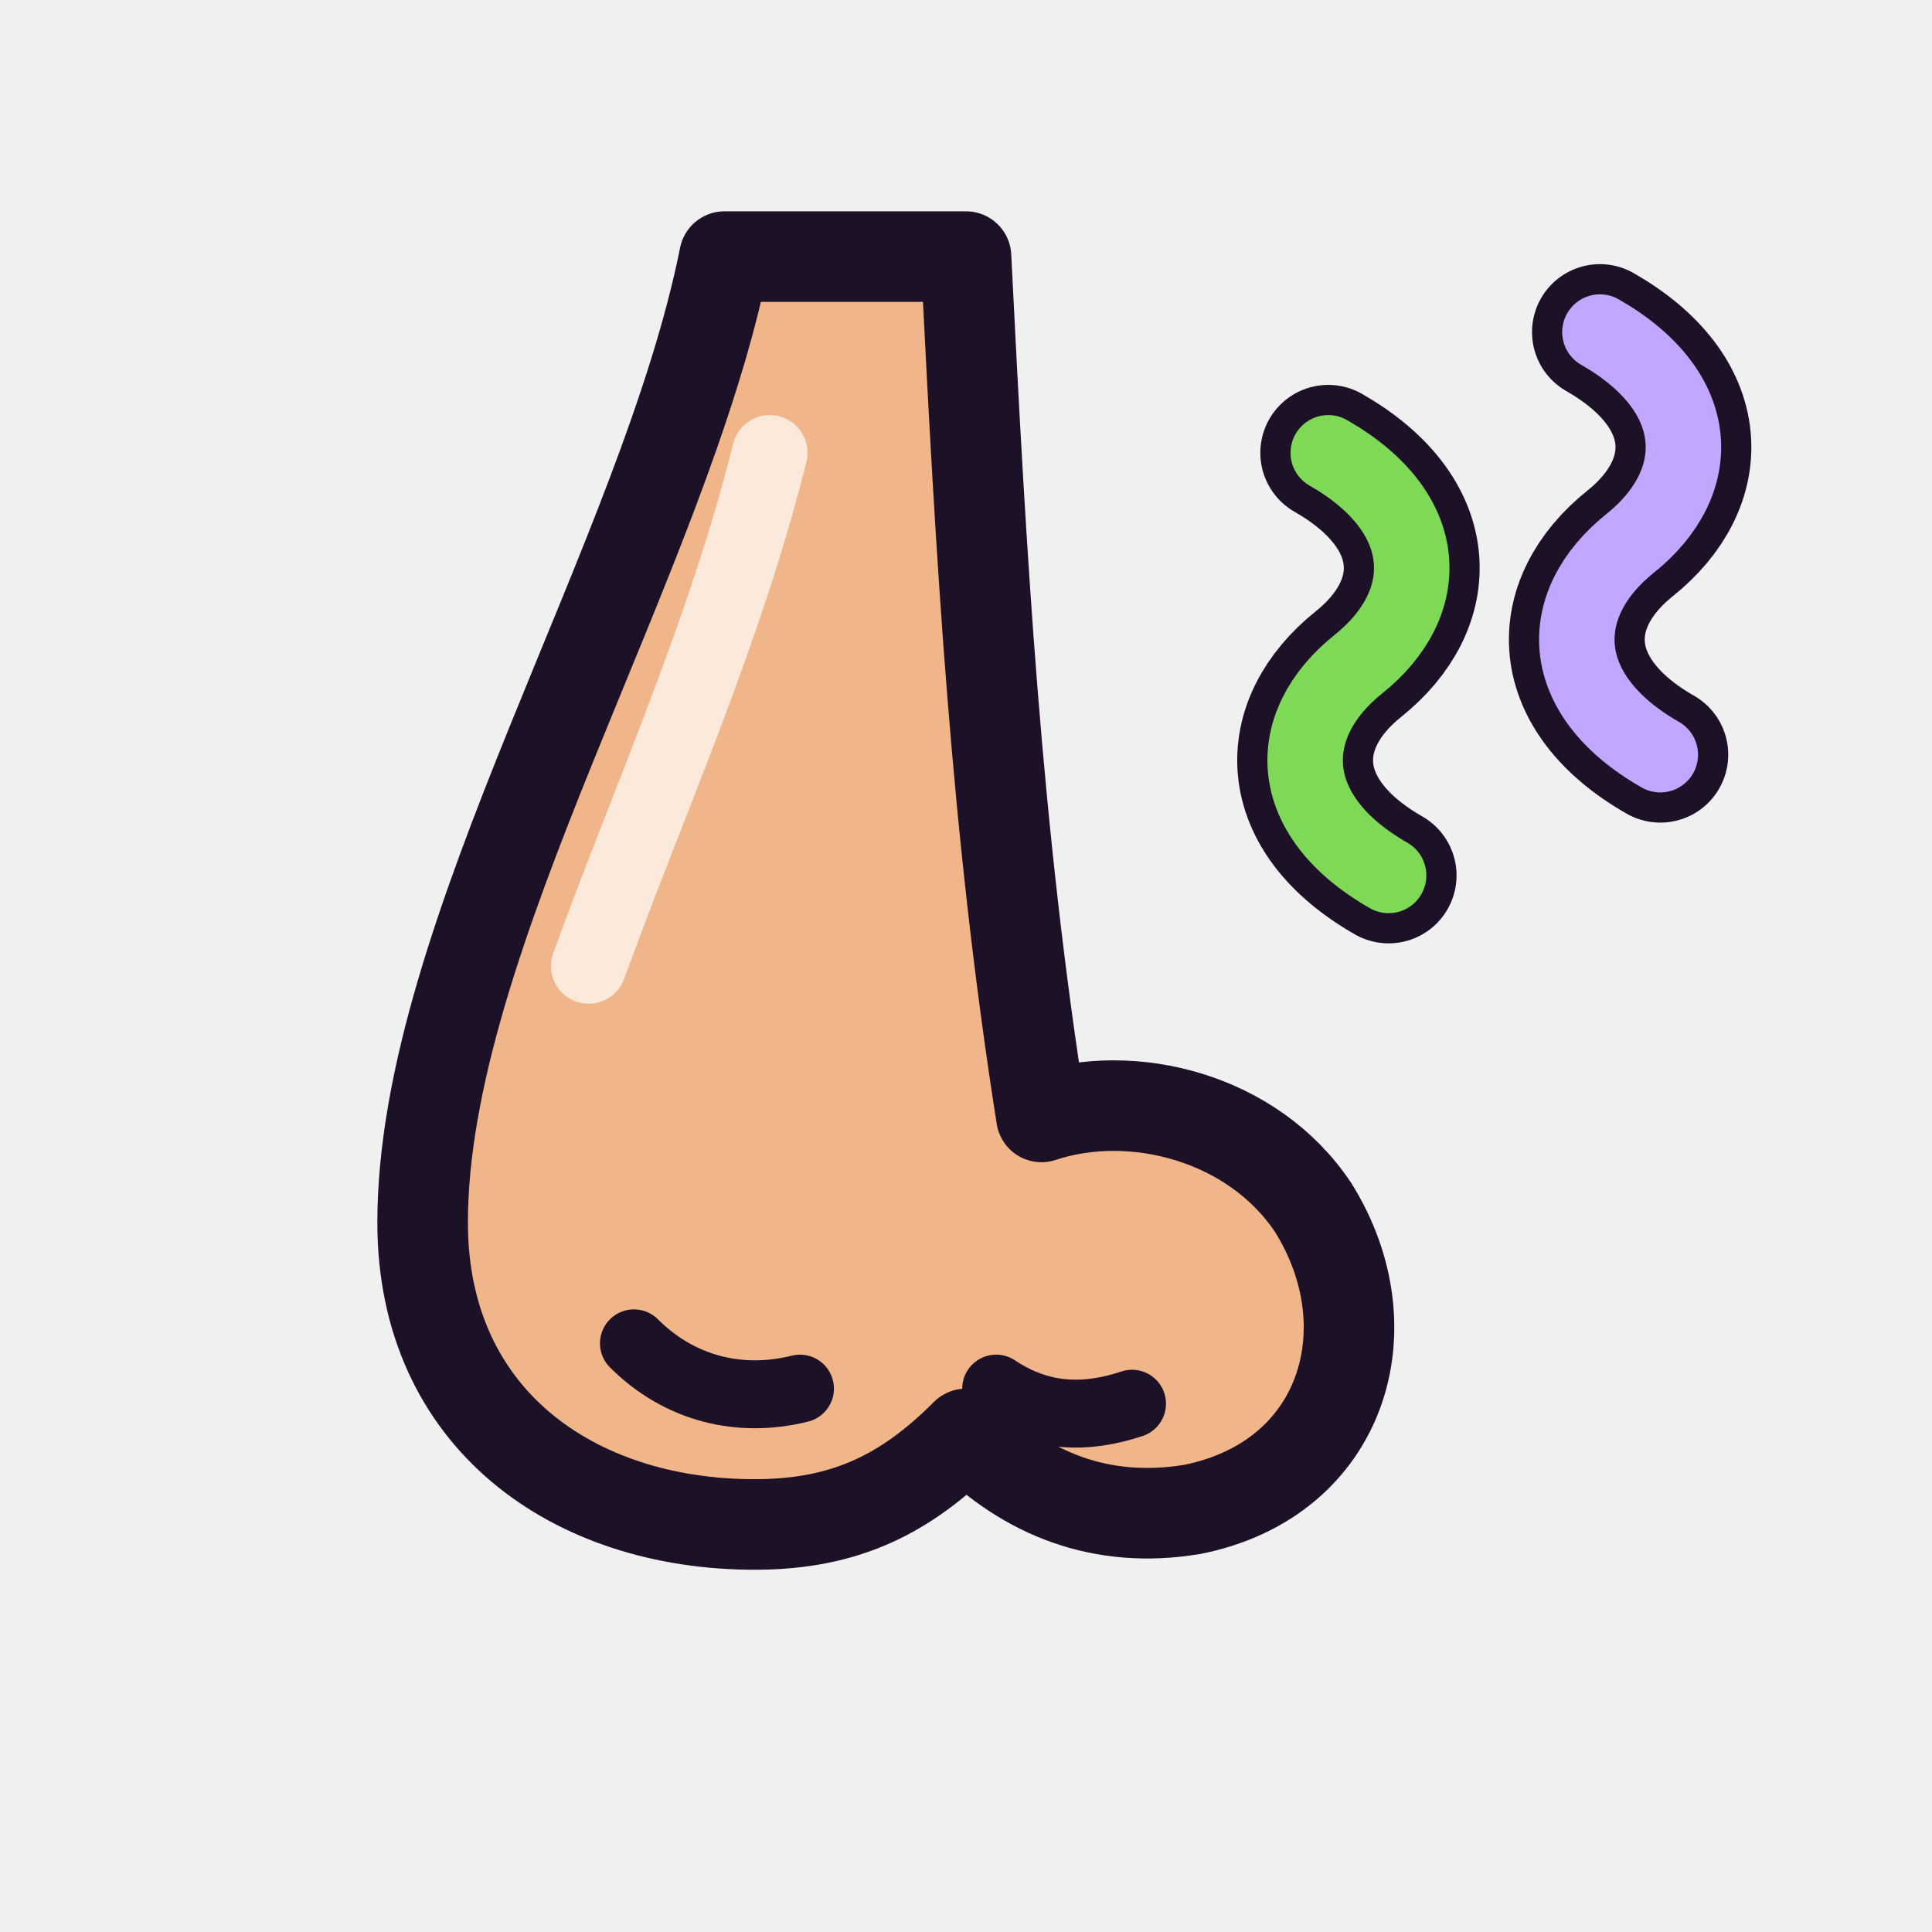
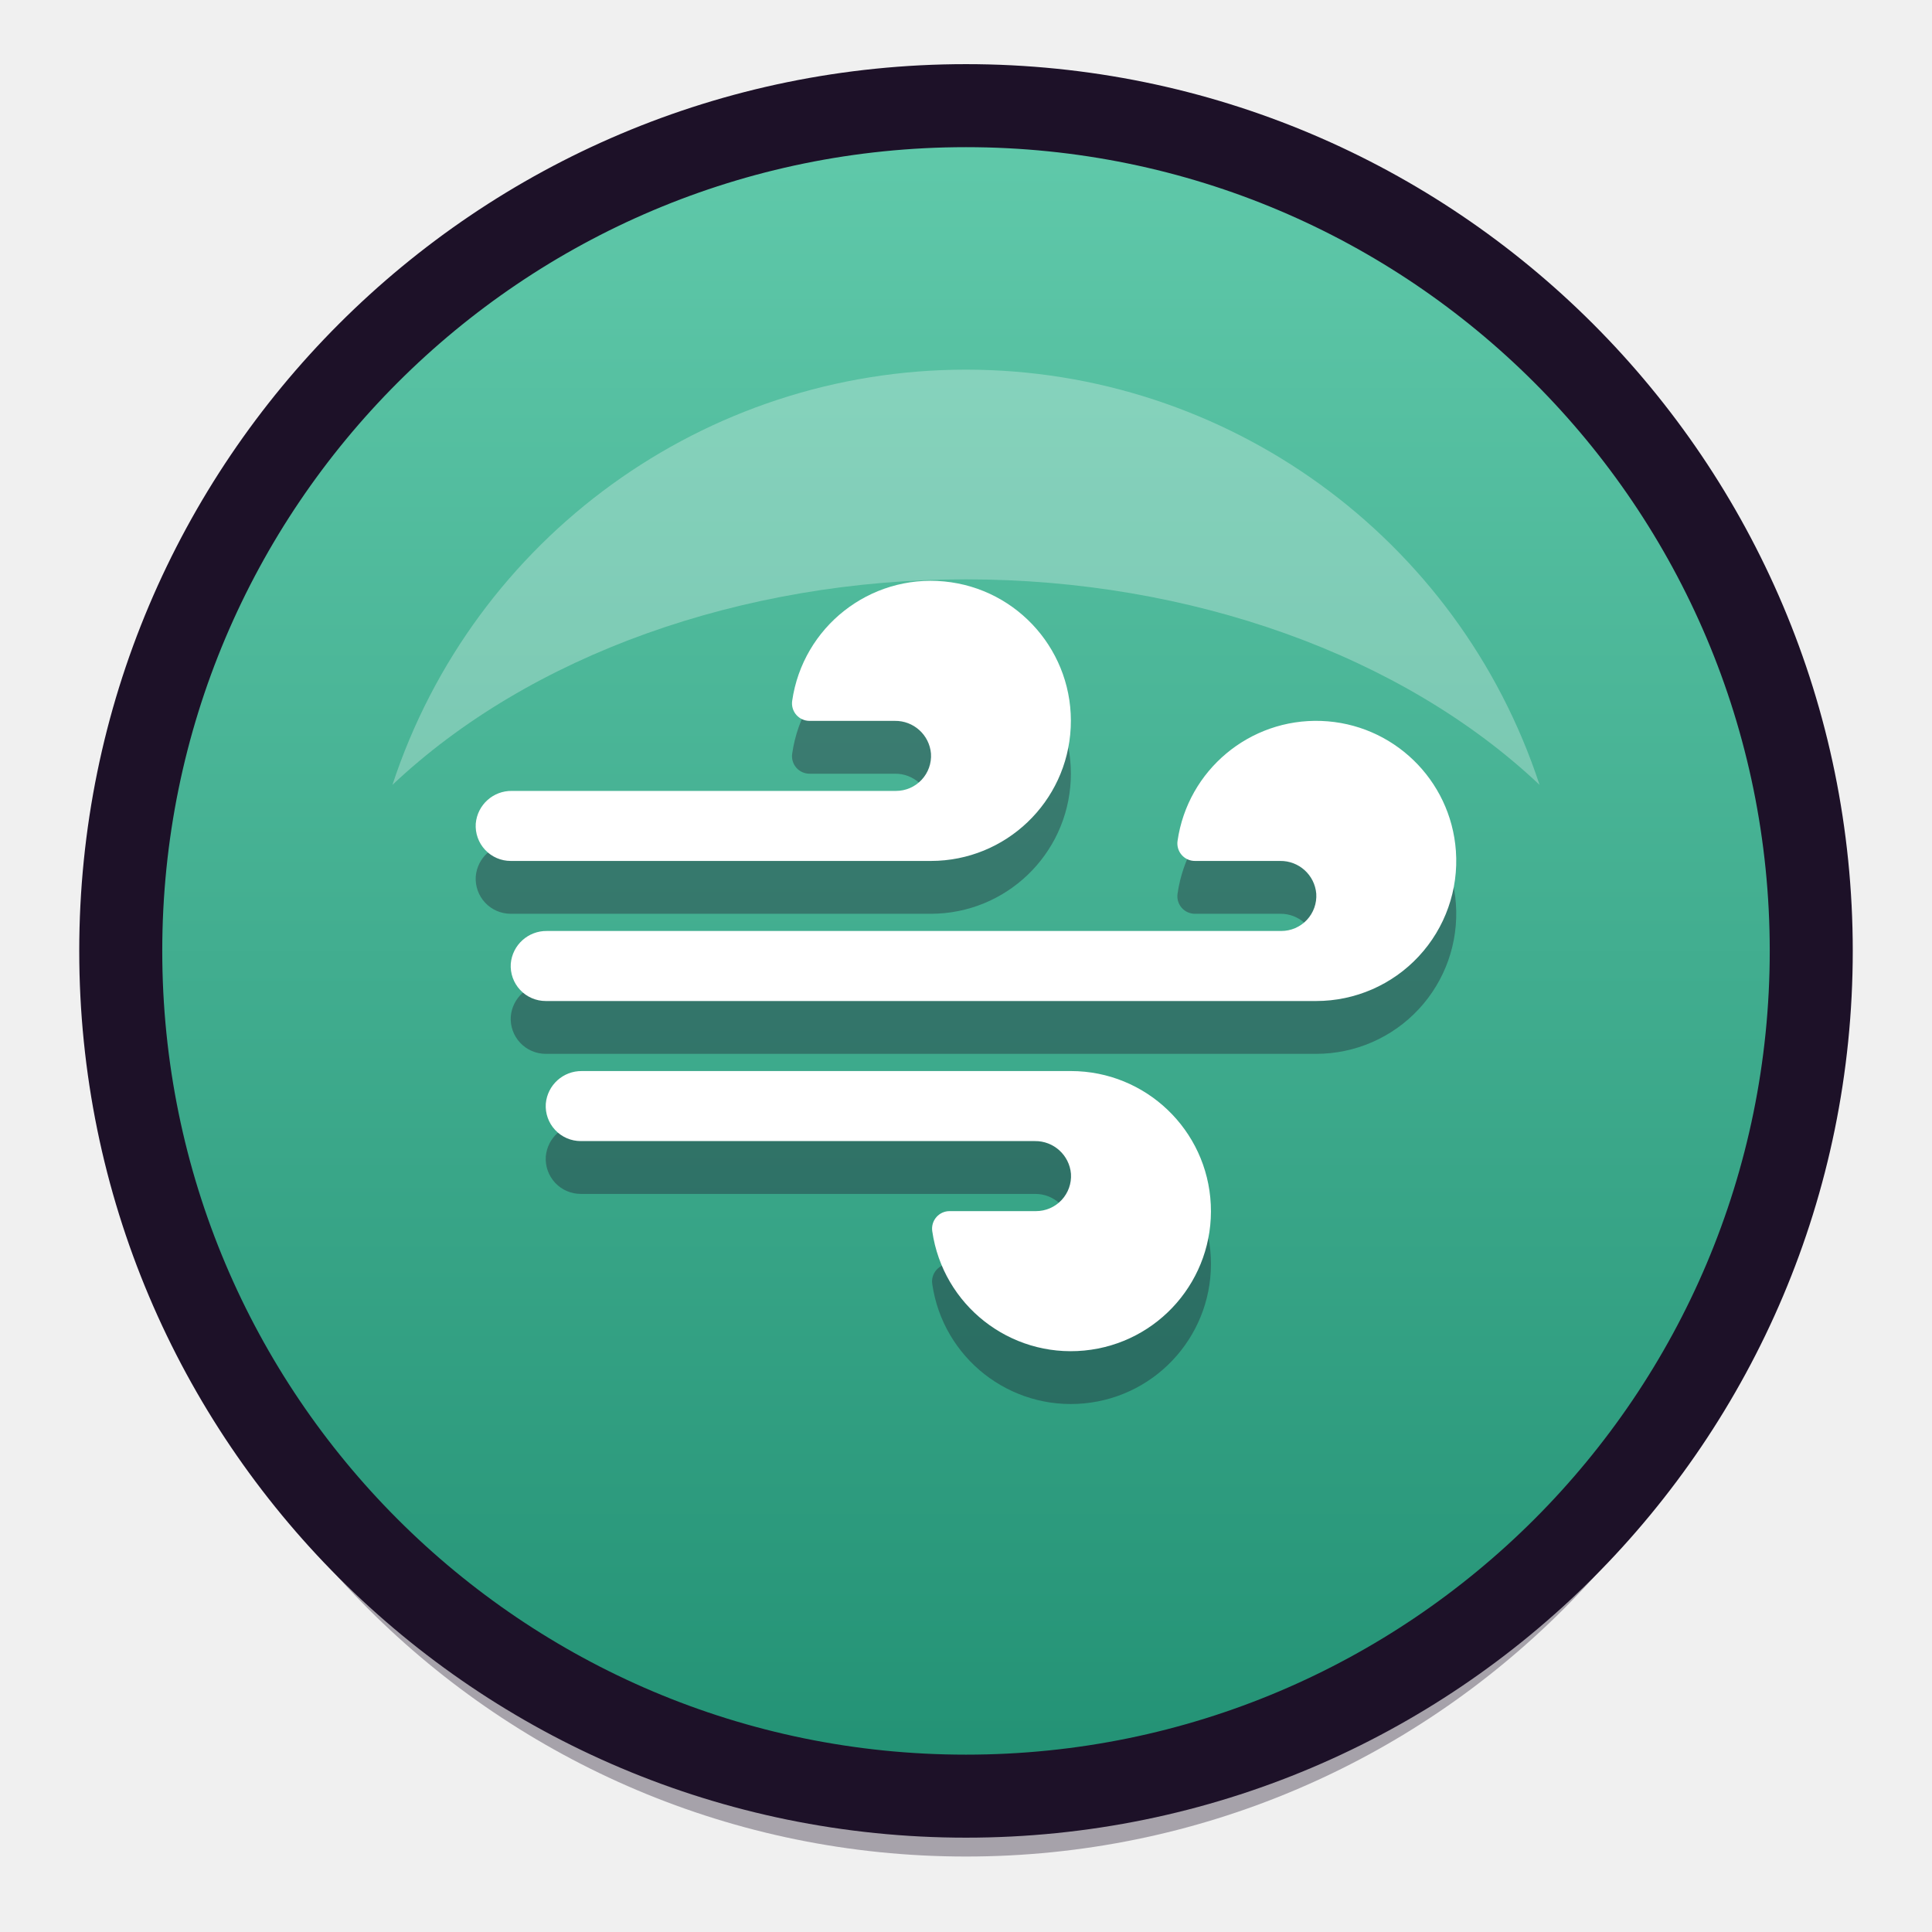
<svg xmlns="http://www.w3.org/2000/svg" width="256" height="256" viewBox="0 0 256 256">
-   <path d="M96 34c-8 40-40 90-40 128 0 26 20 40 44 40 12 0 20-4 28-12 8 8 18 12 30 10 20-4 26-24 16-40-8-12-24-16-36-12-6-38-8-74-10-114z" fill="#f1b58a" stroke="#1d1128" stroke-width="12" stroke-linejoin="round" stroke-linecap="round" />
-   <path d="M84 178c6 6 14 8 22 6M150 186c-6 2-12 2-18-2" fill="none" stroke="#1d1128" stroke-width="9" stroke-linecap="round" />
-   <path d="M102 60c-6 24-16 46-24 68" fill="none" stroke="#ffffff" stroke-width="10" stroke-linecap="round" opacity="0.7" />
-   <g fill="none" stroke-width="10" stroke-linecap="round">
-     <path d="M176 60c14 8 14 20 4 28s-10 20 4 28" stroke="#1d1128" stroke-width="18" />
-     <path d="M176 60c14 8 14 20 4 28s-10 20 4 28" stroke="#7ed957" />
-     <path d="M212 44c14 8 14 20 4 28s-10 20 4 28" stroke="#1d1128" stroke-width="18" />
-     <path d="M212 44c14 8 14 20 4 28s-10 20 4 28" stroke="#c3a6ff" />
+   <defs>
+     <linearGradient id="g" x1="0" y1="0" x2="0" y2="1">
+       <stop offset="0" stop-color="#61caab" />
+       <stop offset="1" stop-color="#229174" />
+     </linearGradient>
+   </defs>
+   <circle cx="128" cy="134" r="112" fill="#1d1128" opacity="0.35" />
+   <circle cx="128" cy="126" r="112" fill="url(#g)" stroke="#1d1128" stroke-width="11" />
+   <path d="M52 104 A80 80 0 0 1 204 104 A96 70 0 0 0 52 104 Z" fill="#ffffff" opacity="0.28" />
+   <g transform="translate(53.76 60.76) scale(0.58)" fill="#1d1128" color="#1d1128" opacity="0.35">
+     <path d="M120,104H24a8,8,0,0,1-8-8.53A8.17,8.17,0,0,1,24.27,88H112a8,8,0,0,0,8-8.53A8.17,8.17,0,0,0,111.73,72H92.29a4,4,0,0,1-4-4.58A32,32,0,1,1,120,104Zm119.92-2.29a32,32,0,0,0-63.59-2.29,4,4,0,0,0,4,4.58h19.44a8.17,8.17,0,0,1,8.25,7.47,8,8,0,0,1-8,8.53H32.27A8.17,8.17,0,0,0,24,127.47,8,8,0,0,0,32,136H208A32,32,0,0,0,239.92,101.71ZM152,152H40.27A8.17,8.17,0,0,0,32,159.47,8,8,0,0,0,40,168H143.73a8.17,8.17,0,0,1,8.25,7.47,8,8,0,0,1-8,8.53H124.29a4,4,0,0,0-4,4.58A32,32,0,1,0,152,152Z" />
+   </g>
+   <g transform="translate(53.76 53.76) scale(0.58)" fill="#ffffff" color="#ffffff">
+     <path d="M120,104H24a8,8,0,0,1-8-8.53A8.17,8.17,0,0,1,24.27,88H112a8,8,0,0,0,8-8.53A8.17,8.17,0,0,0,111.73,72H92.29a4,4,0,0,1-4-4.58A32,32,0,1,1,120,104Zm119.92-2.29a32,32,0,0,0-63.59-2.29,4,4,0,0,0,4,4.58h19.44a8.17,8.17,0,0,1,8.25,7.47,8,8,0,0,1-8,8.53H32.27A8.17,8.17,0,0,0,24,127.47,8,8,0,0,0,32,136H208A32,32,0,0,0,239.92,101.71ZM152,152H40.27A8.17,8.17,0,0,0,32,159.47,8,8,0,0,0,40,168H143.73a8.17,8.17,0,0,1,8.25,7.47,8,8,0,0,1-8,8.53H124.29a4,4,0,0,0-4,4.58A32,32,0,1,0,152,152Z" />
  </g>
</svg>
